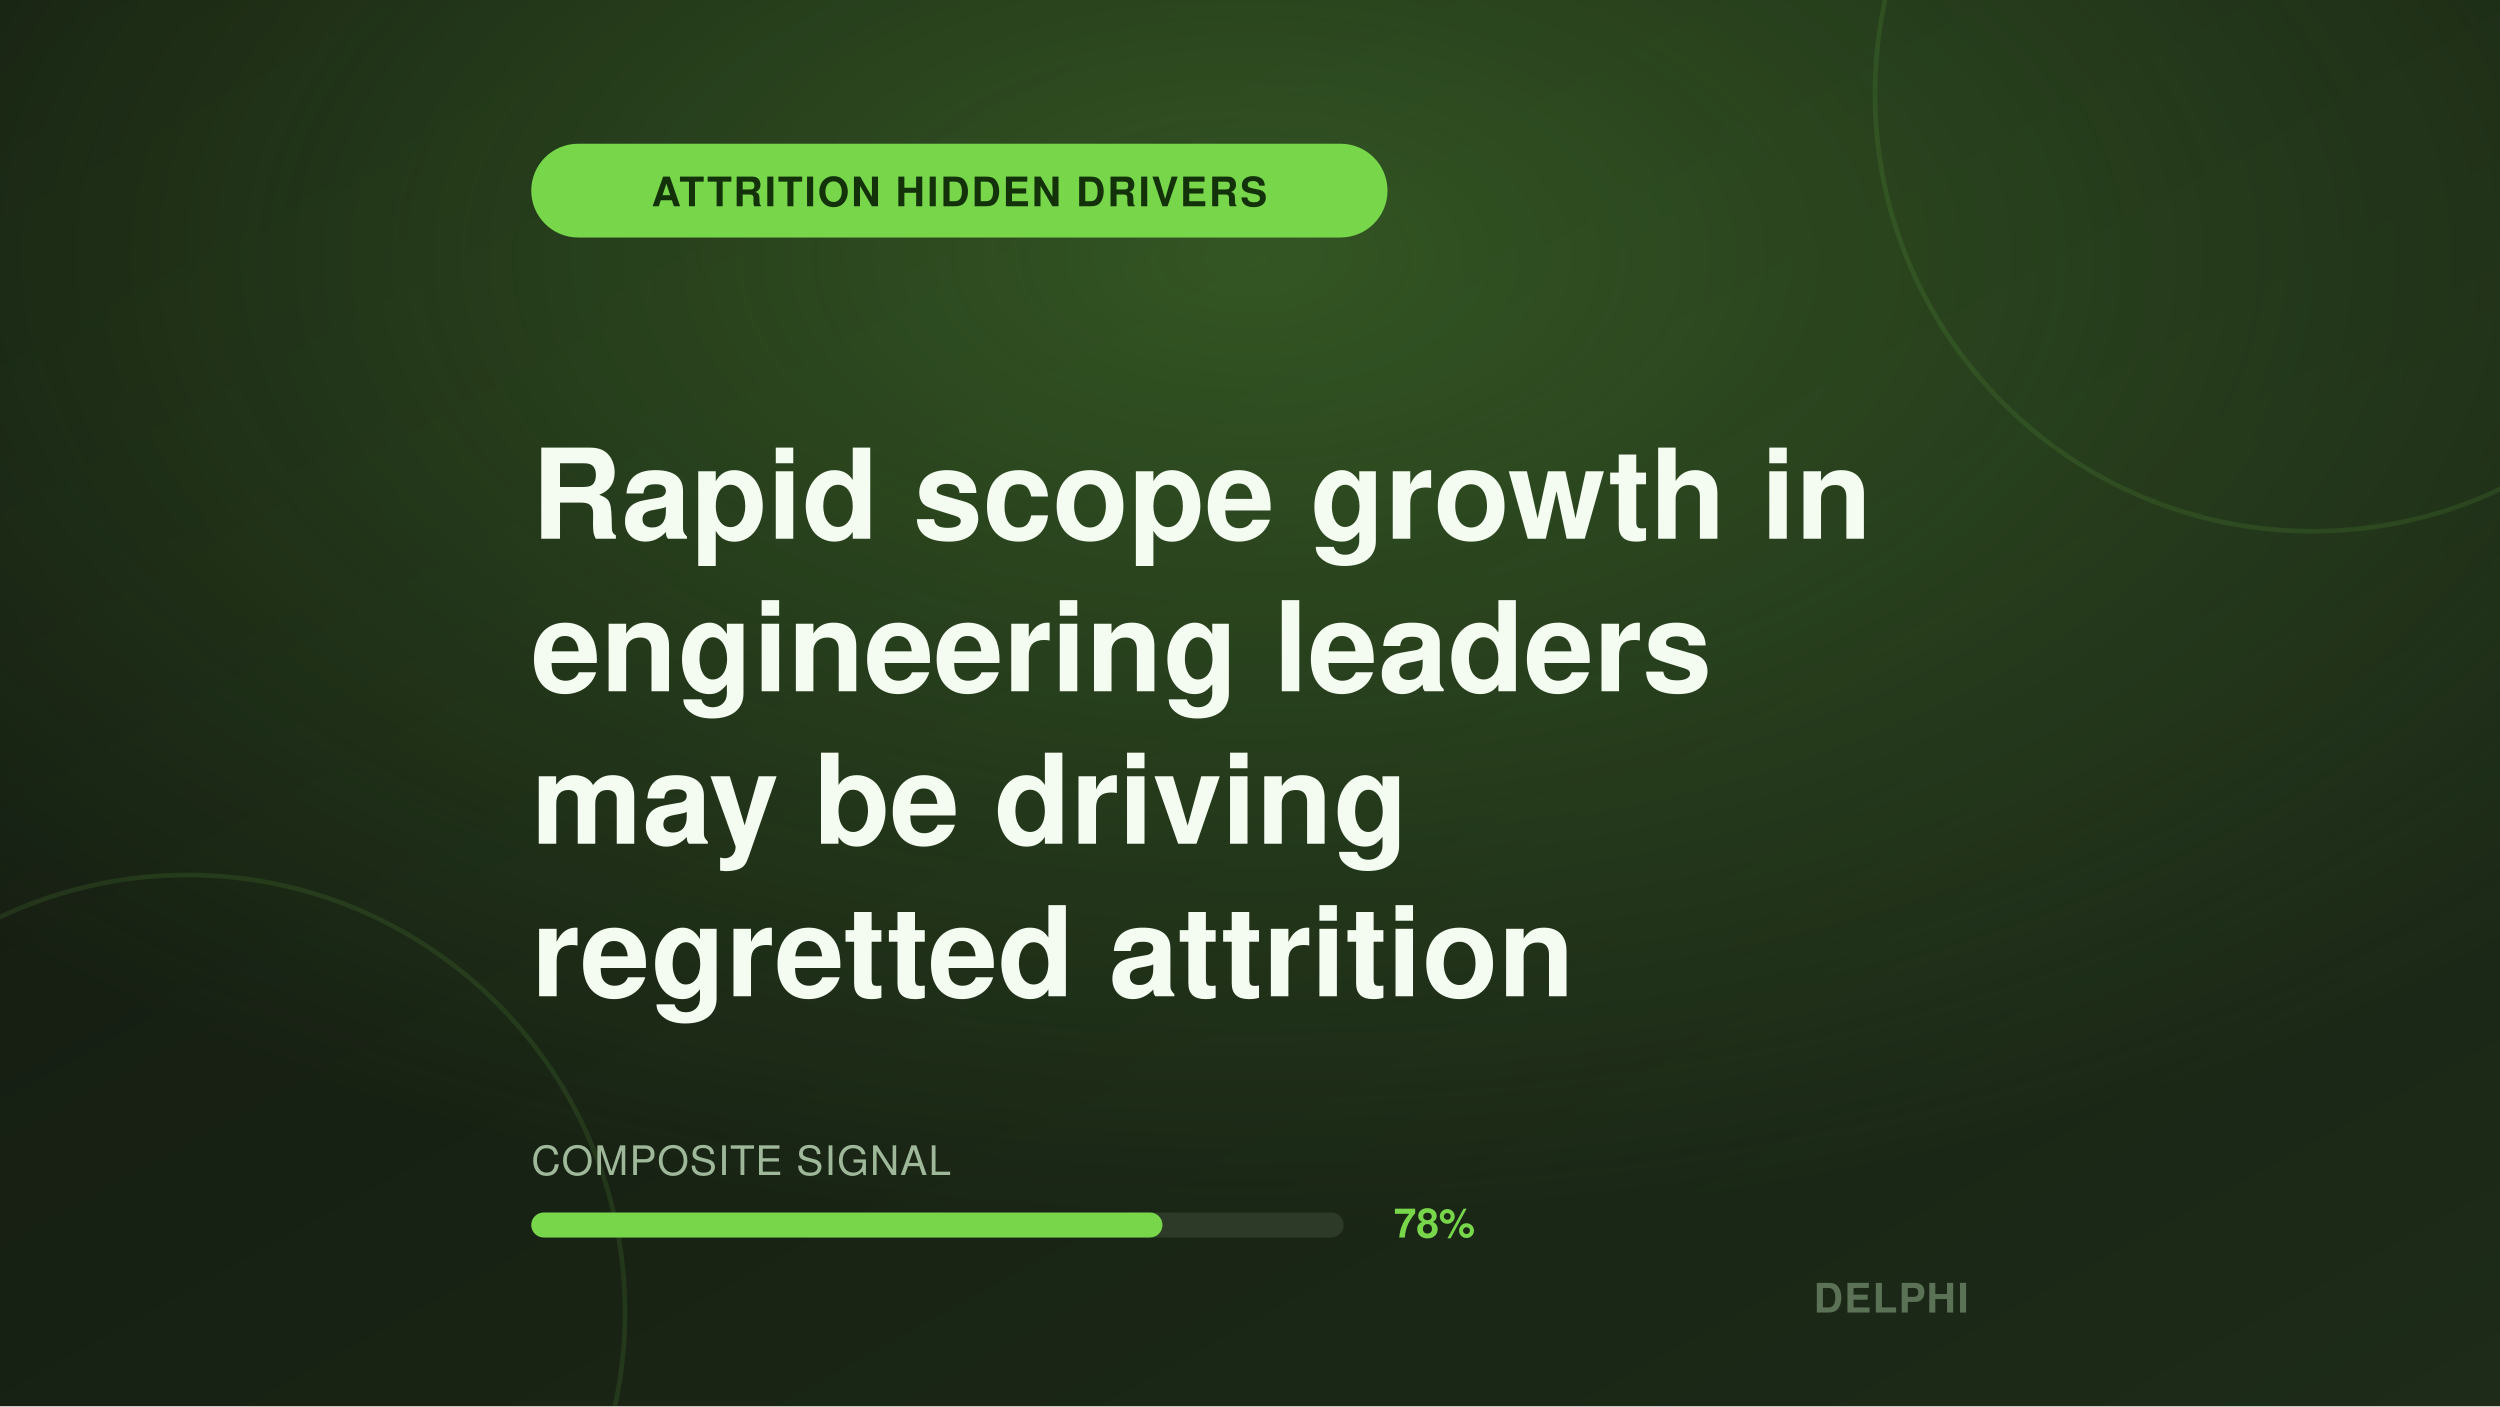
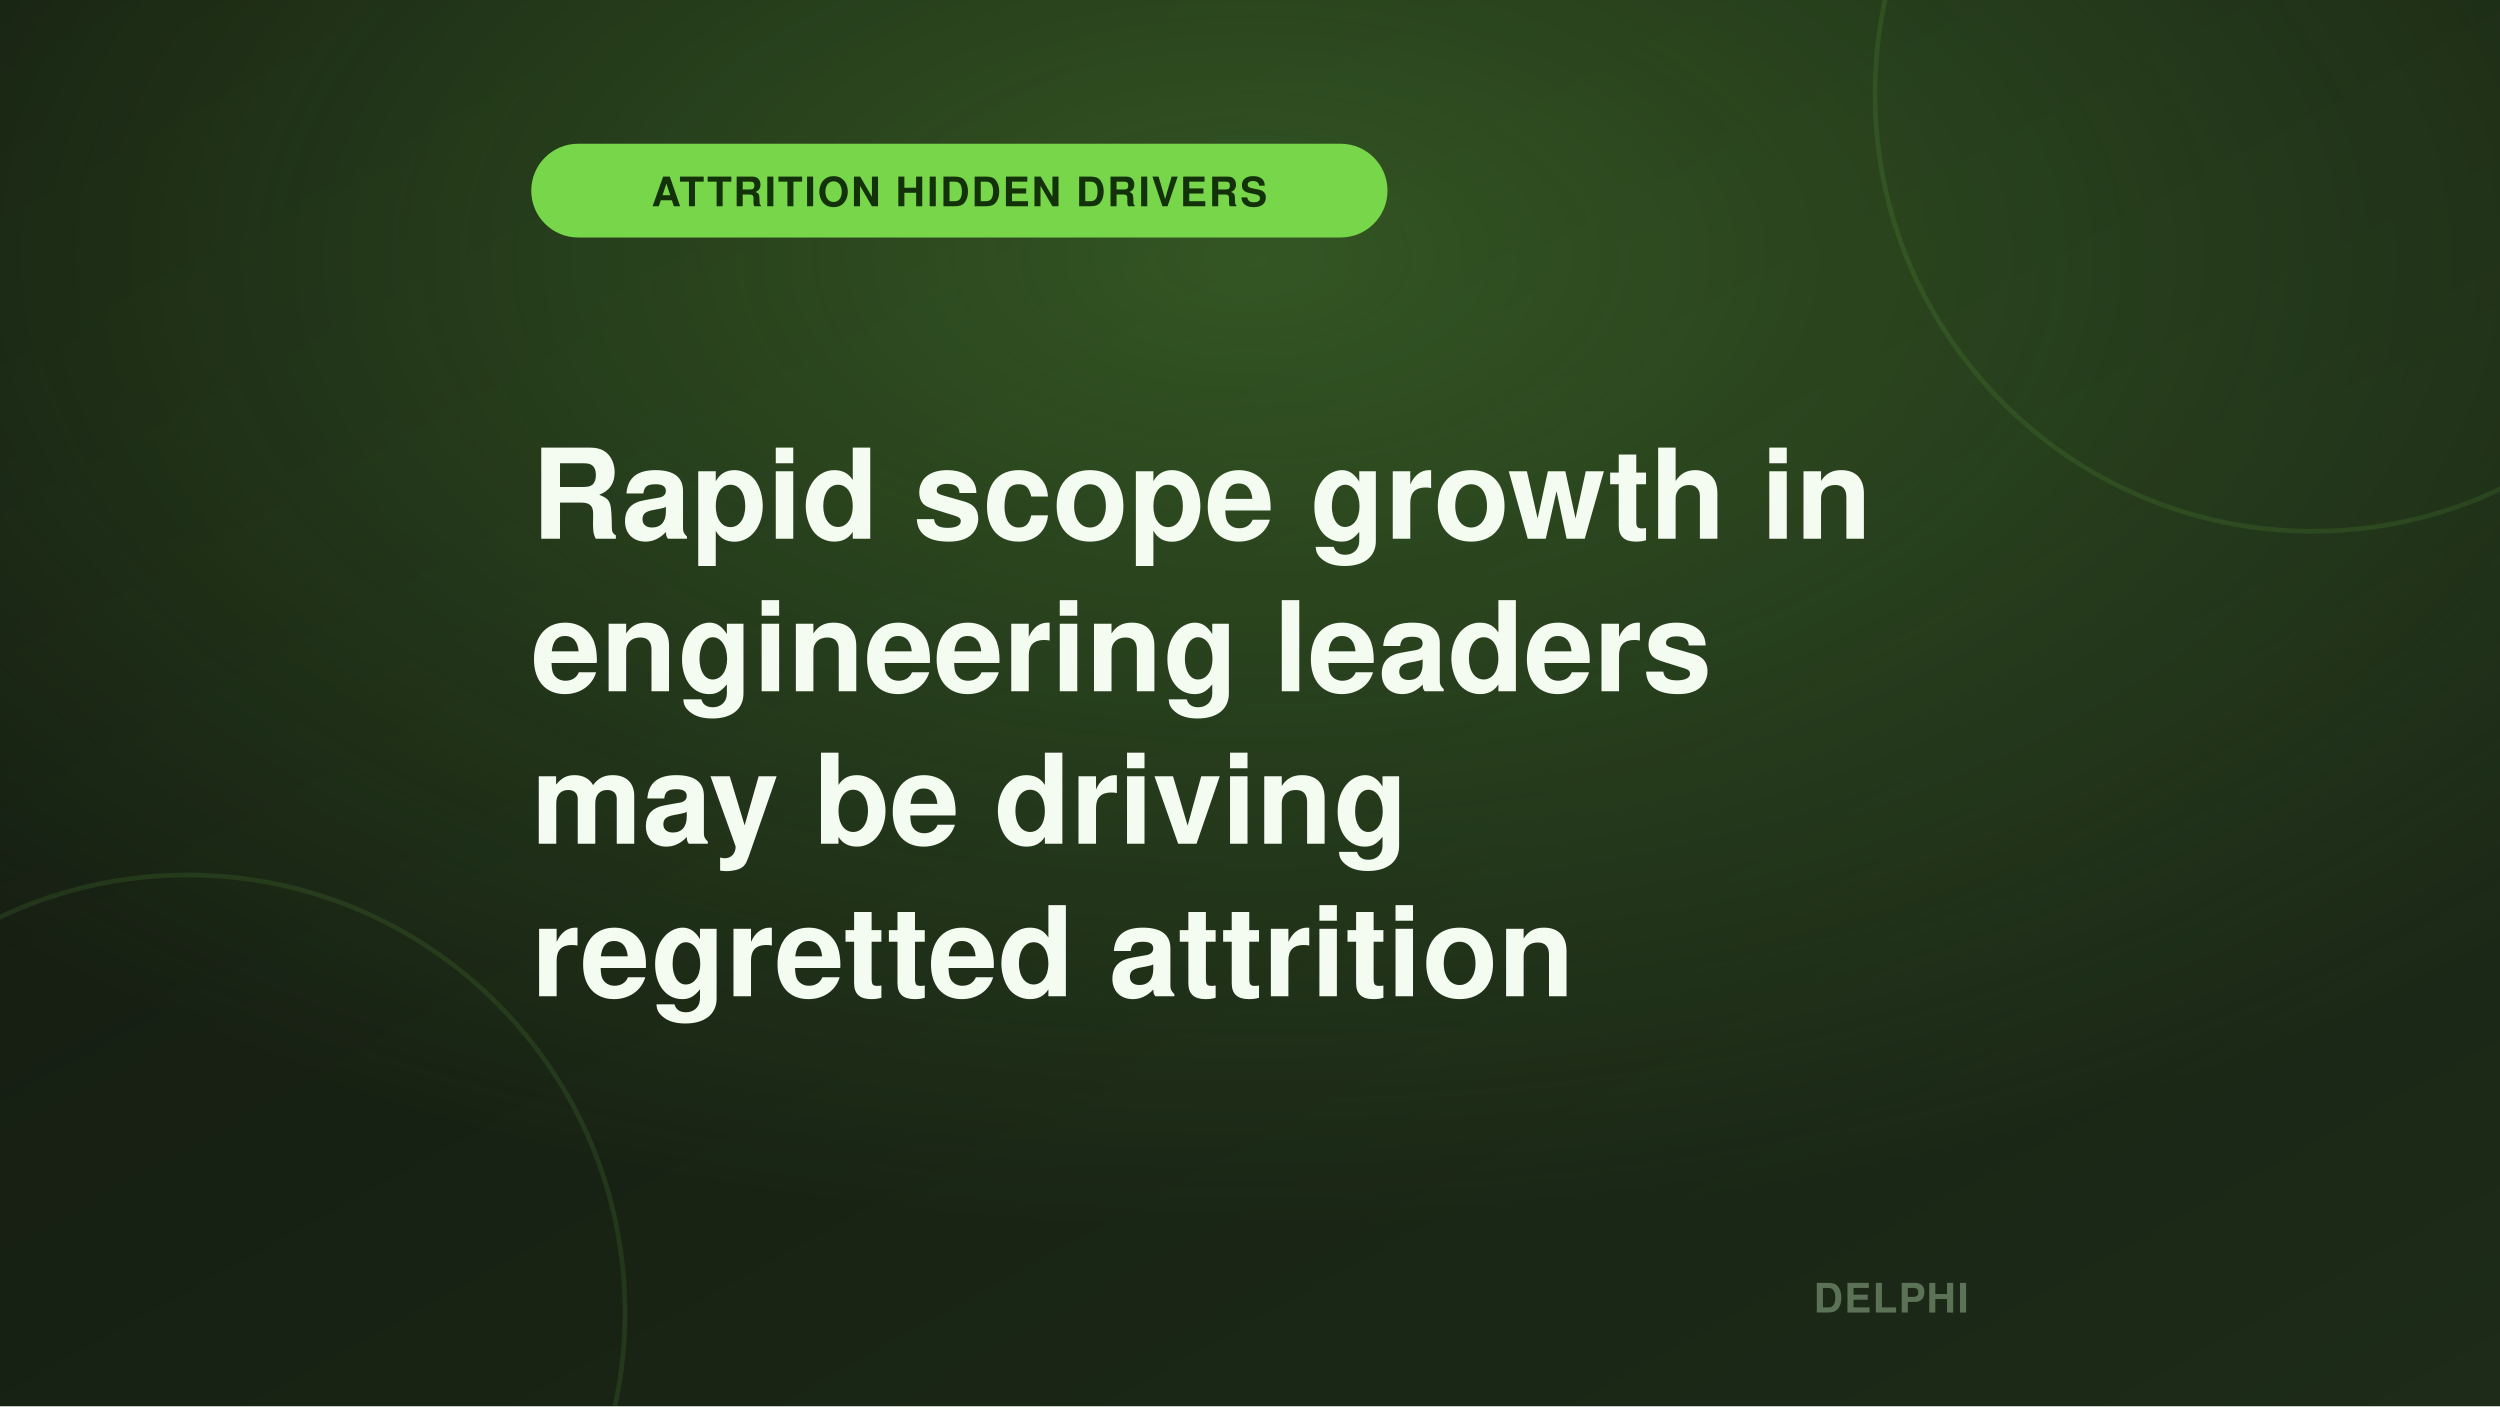
<svg xmlns="http://www.w3.org/2000/svg" width="800" height="450" viewBox="0 0 800 450">
  <defs>
    <linearGradient id="bg" x1="0" y1="0" x2="1" y2="1">
      <stop offset="0%" stop-color="#12180f" />
      <stop offset="100%" stop-color="#1d2b18" />
    </linearGradient>
    <radialGradient id="glow" cx="50%" cy="18%" r="70%">
      <stop offset="0%" stop-color="#78d64b" stop-opacity="0.3" />
      <stop offset="100%" stop-color="#78d64b" stop-opacity="0" />
    </radialGradient>
  </defs>
  <rect width="800" height="450" fill="url(#bg)" />
  <rect width="800" height="450" fill="url(#glow)" />
  <circle cx="60" cy="420" r="140" fill="none" stroke="#78d64b" stroke-opacity="0.12" stroke-width="1.5" />
  <circle cx="740" cy="30" r="140" fill="none" stroke="#78d64b" stroke-opacity="0.12" stroke-width="1.5" />
  <rect x="170" y="46" width="274" height="30" rx="15" fill="#78d64b" />
  <text x="307.0" y="66" text-anchor="middle" font-family="Segoe UI, Helvetica, Arial, sans-serif" font-size="13" font-weight="700" letter-spacing="0.6" fill="#14320a">ATTRITION HIDDEN DRIVERS</text>
  <text font-family="Segoe UI, Helvetica, Arial, sans-serif" font-size="40" font-weight="700" fill="#f4fbf1">
    <tspan x="170" y="172.4">Rapid scope growth in</tspan>
    <tspan x="170" y="221.2">engineering leaders</tspan>
    <tspan x="170" y="270.0">may be driving</tspan>
    <tspan x="170" y="318.8">regretted attrition</tspan>
  </text>
-   <text x="170" y="376" font-family="Segoe UI, Helvetica, Arial, sans-serif" font-size="13" letter-spacing="0.4" fill="#9fb89a">COMPOSITE SIGNAL</text>
-   <rect x="170" y="388" width="260" height="8" rx="4" fill="#2c3a27" />
-   <rect x="170" y="388" width="202" height="8" rx="4" fill="#78d64b" />
-   <text x="446" y="396" font-family="Segoe UI, Helvetica, Arial, sans-serif" font-size="13" font-weight="700" fill="#78d64b">78%</text>
  <text x="630" y="420" text-anchor="end" font-family="Segoe UI, Helvetica, Arial, sans-serif" font-size="13" font-weight="700" letter-spacing="0.4" fill="#5c7256">DELPHI</text>
</svg>
